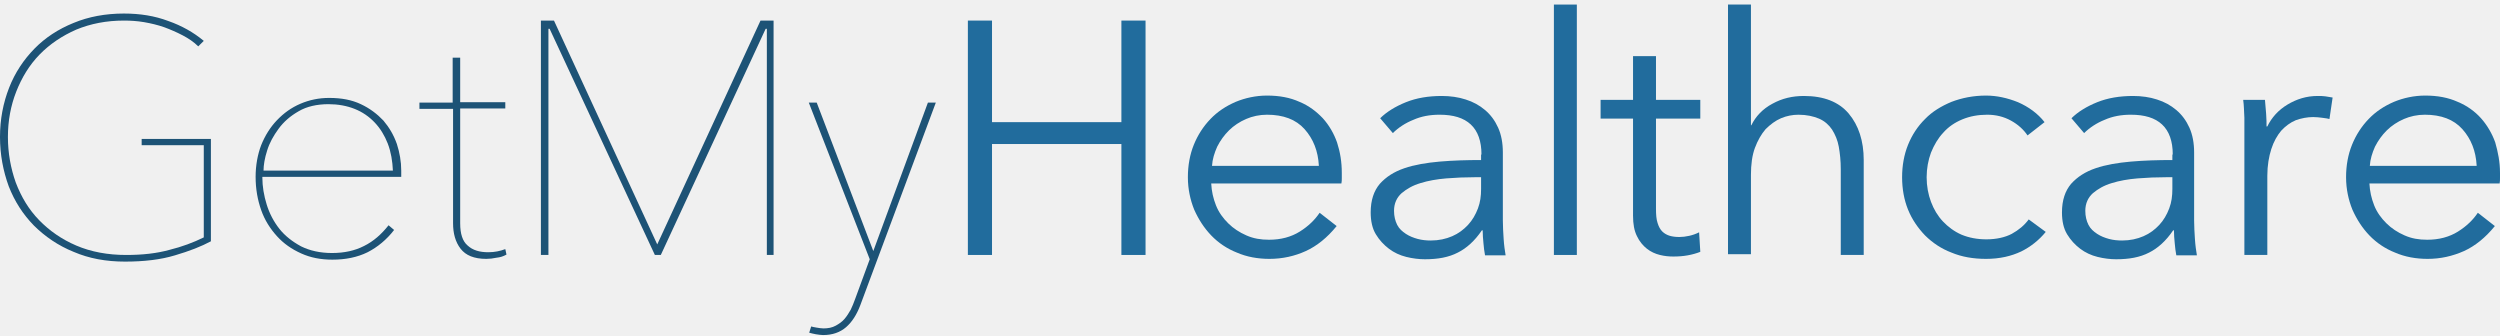
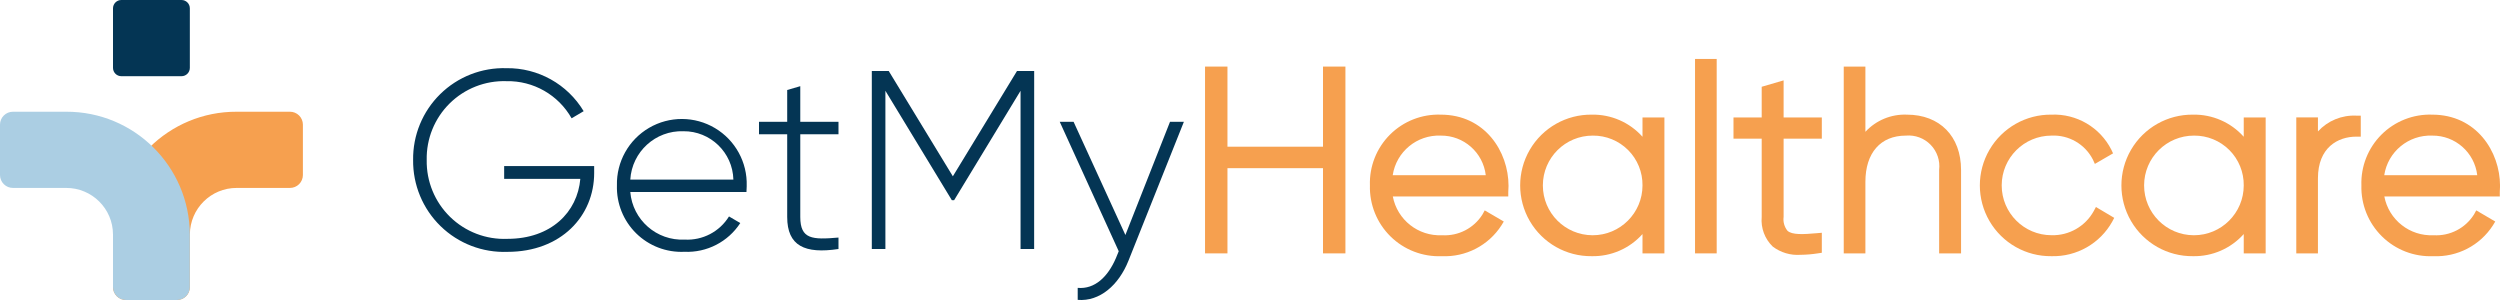
- <svg xmlns="http://www.w3.org/2000/svg" width="291" height="39" viewBox="0 0 291 39" fill="none">
-   <path opacity="0.9" d="M20.358 29.724C18.7 30.224 16.765 30.451 14.555 30.451C12.344 30.451 10.363 30.087 8.567 29.314C6.771 28.587 5.251 27.541 3.961 26.268C2.671 24.949 1.704 23.448 1.013 21.675C0.368 19.902 0 17.992 0 15.945C0 13.899 0.368 11.989 1.059 10.216C1.75 8.443 2.764 6.942 4.007 5.669C5.251 4.395 6.771 3.395 8.567 2.668C10.317 1.94 12.298 1.576 14.416 1.576C16.305 1.576 18.009 1.849 19.575 2.44C21.141 2.986 22.523 3.759 23.72 4.759L23.076 5.396C22.569 4.896 21.97 4.486 21.279 4.123C20.588 3.759 19.851 3.441 19.114 3.168C18.331 2.895 17.548 2.713 16.765 2.577C15.936 2.44 15.199 2.395 14.416 2.395C12.39 2.395 10.547 2.758 8.889 3.441C7.231 4.168 5.803 5.123 4.606 6.351C3.408 7.579 2.533 9.034 1.888 10.671C1.244 12.308 0.921 14.081 0.921 15.945C0.921 17.81 1.244 19.583 1.842 21.266C2.487 22.948 3.362 24.403 4.56 25.631C5.757 26.859 7.185 27.859 8.889 28.587C10.594 29.314 12.528 29.678 14.693 29.678C16.581 29.678 18.239 29.496 19.713 29.087C21.187 28.723 22.523 28.223 23.72 27.632V16.9H16.489V16.173H24.549V28.087C23.444 28.678 22.062 29.224 20.358 29.724Z" fill="#064168" />
-   <path opacity="0.9" d="M30.537 20.629C30.537 21.721 30.721 22.766 31.044 23.812C31.366 24.858 31.873 25.813 32.517 26.631C33.162 27.45 34.037 28.132 35.051 28.678C36.064 29.178 37.261 29.451 38.643 29.451C40.071 29.451 41.315 29.178 42.374 28.632C43.48 28.087 44.401 27.268 45.23 26.222L45.874 26.768C44.999 27.905 43.94 28.769 42.789 29.36C41.591 29.951 40.209 30.224 38.689 30.224C37.354 30.224 36.156 29.997 35.051 29.496C33.945 28.996 33.024 28.36 32.241 27.495C31.458 26.631 30.813 25.631 30.399 24.449C29.984 23.267 29.754 21.993 29.754 20.584C29.754 19.265 29.984 17.992 30.399 16.9C30.859 15.764 31.458 14.809 32.241 13.99C33.024 13.172 33.899 12.535 34.959 12.08C36.018 11.626 37.123 11.398 38.321 11.398C39.749 11.398 40.946 11.626 42.006 12.126C43.065 12.626 43.894 13.263 44.631 14.036C45.322 14.854 45.828 15.718 46.197 16.764C46.519 17.764 46.704 18.81 46.704 19.856V20.584H30.537V20.629ZM45.736 19.902C45.69 18.765 45.506 17.673 45.138 16.718C44.769 15.764 44.263 14.945 43.618 14.263C42.973 13.581 42.19 13.035 41.269 12.671C40.347 12.308 39.334 12.126 38.229 12.126C36.893 12.126 35.696 12.399 34.774 12.944C33.807 13.49 33.024 14.172 32.425 14.991C31.827 15.809 31.366 16.628 31.09 17.537C30.813 18.401 30.675 19.22 30.675 19.856H45.736V19.902Z" fill="#064168" />
-   <path opacity="0.9" d="M57.804 29.996C57.389 30.087 56.975 30.133 56.606 30.133C55.178 30.133 54.211 29.724 53.612 28.95C53.014 28.177 52.737 27.177 52.737 25.995V12.671H48.822V11.944H52.691V6.714H53.566V11.898H58.817V12.626H53.566V25.995C53.566 27.223 53.843 28.087 54.441 28.587C55.04 29.132 55.823 29.36 56.837 29.36C57.574 29.36 58.218 29.223 58.817 28.996L58.955 29.633C58.541 29.86 58.218 29.951 57.804 29.996Z" fill="#064168" />
-   <path opacity="0.9" d="M89.261 29.678V3.35H89.123L76.918 29.678H76.227L63.975 3.35H63.837V29.678H62.962V2.395H64.482L76.503 28.451L88.525 2.395H90.044V29.678H89.261Z" fill="#064168" />
-   <path opacity="0.9" d="M100.132 35.544C99.718 36.635 99.165 37.499 98.474 38.091C97.783 38.682 96.908 39 95.803 39C95.572 39 95.296 38.955 94.974 38.909C94.651 38.864 94.421 38.773 94.191 38.727L94.421 38C94.559 38.045 94.789 38.091 95.066 38.136C95.342 38.181 95.618 38.227 95.849 38.227C96.401 38.227 96.862 38.136 97.276 37.909C97.691 37.681 98.013 37.454 98.29 37.136C98.566 36.817 98.796 36.453 99.027 36.044C99.211 35.635 99.395 35.226 99.533 34.816L101.238 30.178L94.144 11.944H95.066L101.652 29.223L108.008 11.944H108.929L100.132 35.544Z" fill="#064168" />
-   <path d="M112.66 2.395H115.47V14.218H130.531V2.395H133.341V29.678H130.531V16.764H115.47V29.678H112.66V2.395Z" fill="#216C9D" />
-   <path d="M156.185 20.129C156.185 20.311 156.185 20.493 156.185 20.72C156.185 20.947 156.185 21.129 156.139 21.357H140.986C141.032 22.266 141.216 23.084 141.539 23.903C141.861 24.721 142.368 25.404 142.967 25.995C143.565 26.586 144.256 27.041 145.085 27.404C145.914 27.768 146.743 27.905 147.711 27.905C149.092 27.905 150.29 27.586 151.303 26.95C152.317 26.313 153.053 25.585 153.606 24.767L155.587 26.313C154.481 27.677 153.284 28.632 151.994 29.223C150.704 29.814 149.277 30.133 147.757 30.133C146.421 30.133 145.131 29.905 143.98 29.405C142.828 28.951 141.815 28.268 140.986 27.404C140.157 26.54 139.512 25.54 139.005 24.403C138.545 23.266 138.269 21.993 138.269 20.629C138.269 19.265 138.499 17.992 138.959 16.855C139.42 15.718 140.065 14.718 140.894 13.854C141.723 12.99 142.69 12.353 143.842 11.853C144.947 11.398 146.191 11.125 147.48 11.125C148.908 11.125 150.152 11.353 151.257 11.853C152.363 12.307 153.238 12.99 153.975 13.763C154.712 14.581 155.264 15.536 155.633 16.582C156.001 17.719 156.185 18.856 156.185 20.129ZM153.514 19.265C153.422 17.582 152.869 16.173 151.856 15.036C150.843 13.899 149.369 13.353 147.48 13.353C146.605 13.353 145.776 13.535 145.039 13.854C144.302 14.172 143.611 14.627 143.059 15.172C142.506 15.718 142.045 16.355 141.677 17.082C141.354 17.81 141.124 18.537 141.078 19.31H153.514V19.265Z" fill="#216C9D" />
-   <path d="M172.444 17.991C172.444 16.445 172.03 15.263 171.201 14.49C170.372 13.717 169.174 13.353 167.562 13.353C166.457 13.353 165.443 13.535 164.522 13.944C163.601 14.308 162.772 14.854 162.127 15.491L160.653 13.763C161.39 13.035 162.404 12.398 163.647 11.898C164.891 11.398 166.272 11.171 167.838 11.171C168.806 11.171 169.773 11.307 170.602 11.58C171.477 11.853 172.214 12.262 172.859 12.808C173.504 13.353 174.01 14.035 174.379 14.854C174.747 15.672 174.932 16.627 174.932 17.764V25.676C174.932 26.358 174.978 27.086 175.024 27.814C175.07 28.541 175.162 29.178 175.254 29.724H172.859C172.767 29.269 172.721 28.814 172.675 28.314C172.629 27.814 172.583 27.313 172.583 26.813H172.49C171.661 28.041 170.694 28.905 169.681 29.405C168.621 29.951 167.378 30.178 165.858 30.178C165.167 30.178 164.43 30.087 163.693 29.905C162.956 29.724 162.265 29.405 161.667 28.95C161.068 28.496 160.561 27.95 160.147 27.268C159.732 26.586 159.548 25.722 159.548 24.721C159.548 23.312 159.916 22.221 160.607 21.402C161.344 20.584 162.265 19.992 163.463 19.583C164.66 19.174 166.042 18.947 167.562 18.81C169.128 18.674 170.74 18.628 172.398 18.628V17.991H172.444ZM171.661 20.629C170.556 20.629 169.451 20.674 168.345 20.765C167.24 20.856 166.226 21.038 165.351 21.311C164.43 21.584 163.739 21.993 163.14 22.493C162.588 22.994 162.265 23.676 162.265 24.54C162.265 25.176 162.404 25.722 162.634 26.177C162.864 26.631 163.233 26.95 163.647 27.223C164.062 27.495 164.522 27.677 165.029 27.814C165.536 27.95 166.042 27.995 166.549 27.995C167.47 27.995 168.299 27.814 169.036 27.495C169.773 27.177 170.372 26.722 170.878 26.177C171.385 25.631 171.753 24.994 172.03 24.267C172.306 23.539 172.398 22.812 172.398 21.993V20.629H171.661Z" fill="#216C9D" />
-   <path d="M183.544 29.678H180.873V0.53H183.544V29.678Z" fill="#216C9D" />
-   <path d="M197.915 13.808H192.757V24.312C192.757 24.995 192.803 25.54 192.941 25.95C193.079 26.404 193.263 26.723 193.494 26.95C193.724 27.177 194.046 27.359 194.369 27.45C194.691 27.541 195.06 27.587 195.474 27.587C195.843 27.587 196.211 27.541 196.626 27.45C197.04 27.359 197.409 27.223 197.777 27.041L197.915 29.314C197.455 29.496 196.948 29.633 196.442 29.724C195.935 29.815 195.382 29.86 194.783 29.86C194.277 29.86 193.77 29.815 193.217 29.678C192.665 29.542 192.158 29.314 191.697 28.951C191.237 28.587 190.822 28.087 190.546 27.496C190.224 26.859 190.085 26.086 190.085 25.085V13.808H186.309V11.626H190.085V6.533H192.757V11.626H197.915V13.808Z" fill="#216C9D" />
-   <path d="M203.856 14.581C204.363 13.535 205.192 12.671 206.297 12.08C207.449 11.444 208.646 11.171 209.982 11.171C212.285 11.171 214.035 11.853 215.187 13.217C216.338 14.581 216.937 16.4 216.937 18.628V29.678H214.265V19.674C214.265 18.719 214.173 17.855 214.035 17.082C213.897 16.309 213.621 15.673 213.252 15.082C212.884 14.536 212.377 14.081 211.732 13.808C211.087 13.535 210.304 13.354 209.337 13.354C208.646 13.354 207.955 13.49 207.311 13.763C206.666 14.036 206.067 14.49 205.514 15.036C205.008 15.627 204.593 16.355 204.271 17.219C203.948 18.083 203.81 19.174 203.81 20.356V29.587H201.139V0.53H203.81V14.581H203.856Z" fill="#216C9D" />
-   <path d="M236.006 15.763C235.545 15.081 234.9 14.49 234.071 14.036C233.242 13.581 232.321 13.353 231.308 13.353C230.249 13.353 229.281 13.535 228.406 13.899C227.531 14.263 226.794 14.763 226.195 15.445C225.597 16.082 225.136 16.855 224.768 17.764C224.445 18.628 224.261 19.629 224.261 20.629C224.261 21.675 224.445 22.63 224.768 23.494C225.09 24.358 225.551 25.131 226.149 25.767C226.748 26.404 227.485 26.95 228.314 27.314C229.189 27.677 230.156 27.859 231.216 27.859C232.367 27.859 233.381 27.632 234.164 27.223C234.993 26.768 235.637 26.222 236.144 25.54L238.125 26.995C237.342 27.95 236.374 28.723 235.269 29.269C234.117 29.814 232.782 30.133 231.17 30.133C229.696 30.133 228.36 29.905 227.163 29.405C225.965 28.951 224.952 28.268 224.077 27.404C223.248 26.54 222.557 25.54 222.096 24.403C221.636 23.266 221.405 21.993 221.405 20.629C221.405 19.265 221.636 17.992 222.096 16.855C222.557 15.718 223.202 14.718 224.077 13.854C224.906 12.99 225.965 12.353 227.163 11.853C228.36 11.398 229.696 11.125 231.17 11.125C232.413 11.125 233.657 11.398 234.9 11.898C236.144 12.444 237.203 13.217 237.986 14.217L236.006 15.763Z" fill="#216C9D" />
-   <path d="M252.909 17.991C252.909 16.445 252.495 15.263 251.666 14.49C250.837 13.717 249.639 13.353 248.027 13.353C246.922 13.353 245.908 13.535 244.987 13.944C244.066 14.308 243.237 14.854 242.592 15.491L241.118 13.763C241.855 13.035 242.868 12.398 244.112 11.898C245.356 11.398 246.737 11.171 248.303 11.171C249.271 11.171 250.238 11.307 251.067 11.58C251.942 11.853 252.679 12.262 253.324 12.808C253.969 13.353 254.475 14.035 254.844 14.854C255.212 15.672 255.396 16.627 255.396 17.764V25.676C255.396 26.358 255.442 27.086 255.489 27.814C255.535 28.541 255.627 29.178 255.719 29.724H253.324C253.232 29.269 253.186 28.814 253.139 28.314C253.093 27.814 253.047 27.313 253.047 26.813H252.955C252.126 28.041 251.159 28.905 250.146 29.405C249.086 29.951 247.843 30.178 246.323 30.178C245.632 30.178 244.895 30.087 244.158 29.905C243.421 29.724 242.73 29.405 242.131 28.95C241.533 28.496 241.026 27.95 240.611 27.268C240.197 26.586 240.013 25.722 240.013 24.721C240.013 23.312 240.381 22.221 241.072 21.402C241.809 20.584 242.73 19.992 243.928 19.583C245.125 19.174 246.507 18.947 248.027 18.81C249.593 18.674 251.205 18.628 252.863 18.628V17.991H252.909ZM252.126 20.629C251.021 20.629 249.915 20.674 248.81 20.765C247.705 20.856 246.691 21.038 245.816 21.311C244.895 21.584 244.204 21.993 243.605 22.493C243.053 22.994 242.73 23.676 242.73 24.54C242.73 25.176 242.868 25.722 243.099 26.177C243.329 26.631 243.697 26.95 244.112 27.223C244.526 27.495 244.987 27.677 245.494 27.814C246 27.95 246.507 27.995 247.014 27.995C247.935 27.995 248.764 27.814 249.501 27.495C250.238 27.177 250.837 26.722 251.343 26.177C251.85 25.631 252.218 24.994 252.495 24.267C252.771 23.539 252.863 22.812 252.863 21.993V20.629H252.126Z" fill="#216C9D" />
-   <path d="M261.246 13.717C261.2 12.944 261.2 12.262 261.107 11.625H263.641C263.687 12.126 263.733 12.671 263.779 13.262C263.825 13.854 263.825 14.354 263.825 14.717H263.917C264.424 13.672 265.207 12.808 266.266 12.171C267.325 11.534 268.477 11.171 269.766 11.171C270.089 11.171 270.411 11.171 270.688 11.216C270.964 11.262 271.24 11.307 271.517 11.352L271.148 13.854C271.01 13.808 270.734 13.763 270.365 13.717C269.997 13.672 269.628 13.626 269.26 13.626C268.569 13.626 267.878 13.763 267.233 13.99C266.588 14.263 266.036 14.672 265.529 15.218C265.068 15.763 264.654 16.491 264.378 17.355C264.101 18.219 263.917 19.265 263.917 20.447V29.678H261.246V15.582C261.246 15.127 261.246 14.49 261.246 13.717Z" fill="#216C9D" />
-   <path d="M291 20.129C291 20.311 291 20.493 291 20.72C291 20.947 291 21.129 290.954 21.357H275.8C275.847 22.266 276.031 23.084 276.353 23.903C276.676 24.721 277.182 25.404 277.781 25.995C278.38 26.586 279.071 27.041 279.9 27.404C280.729 27.768 281.558 27.905 282.525 27.905C283.907 27.905 285.104 27.586 286.118 26.95C287.131 26.313 287.868 25.585 288.421 24.767L290.401 26.313C289.296 27.677 288.098 28.632 286.809 29.223C285.473 29.814 284.091 30.133 282.571 30.133C281.235 30.133 279.946 29.905 278.794 29.405C277.643 28.951 276.63 28.268 275.8 27.404C274.971 26.54 274.327 25.54 273.82 24.403C273.359 23.266 273.083 21.993 273.083 20.629C273.083 19.265 273.313 17.992 273.774 16.855C274.234 15.718 274.879 14.718 275.708 13.854C276.537 12.99 277.505 12.353 278.656 11.853C279.762 11.398 281.005 11.125 282.295 11.125C283.723 11.125 284.966 11.353 286.072 11.853C287.177 12.307 288.098 12.99 288.789 13.763C289.48 14.536 290.079 15.536 290.447 16.582C290.77 17.719 291 18.856 291 20.129ZM288.282 19.265C288.19 17.582 287.638 16.173 286.624 15.036C285.611 13.899 284.137 13.353 282.249 13.353C281.374 13.353 280.545 13.535 279.808 13.854C279.071 14.172 278.38 14.627 277.827 15.172C277.274 15.718 276.814 16.355 276.445 17.082C276.123 17.81 275.893 18.537 275.847 19.31H288.282V19.265Z" fill="#216C9D" />
+ <svg xmlns="http://www.w3.org/2000/svg" width="250" height="30" viewBox="0 0 250 30">
+   <defs>
+     <clipPath id="clip-Artboard_1">
+       <rect width="250" height="30" />
+     </clipPath>
+   </defs>
+   <g id="Artboard_1" data-name="Artboard – 1" clip-path="url(#clip-Artboard_1)">
+     <rect width="250" height="30" fill="#fff" />
+     <g id="Group_355" data-name="Group 355" transform="translate(-2.5 -2.5)">
+       <g id="Group_351" data-name="Group 351">
+         <g id="Group_350" data-name="Group 350">
+           <path id="Path_403" data-name="Path 403" d="M31.485,13.673H26.173A12.322,12.322,0,0,0,13.8,25.944v5.269A1.292,1.292,0,0,0,15.1,32.5h5.088a1.292,1.292,0,0,0,1.3-1.287V25.944a4.671,4.671,0,0,1,4.69-4.651h5.312a1.292,1.292,0,0,0,1.3-1.287V14.96A1.292,1.292,0,0,0,31.485,13.673Z" fill="#f6a04f" />
+           <path id="Path_404" data-name="Path 404" d="M3.8,13.673H9.111A12.322,12.322,0,0,1,21.483,25.944v5.269a1.292,1.292,0,0,1-1.3,1.287H15.1a1.292,1.292,0,0,1-1.3-1.287V25.944a4.67,4.67,0,0,0-4.689-4.651H3.8a1.292,1.292,0,0,1-1.3-1.287V14.96A1.292,1.292,0,0,1,3.8,13.673Z" fill="#abcee3" />
+         </g>
+         <rect id="Rectangle_162" data-name="Rectangle 162" width="7.62" height="7.684" rx="0.833" transform="translate(13.8 10.12) rotate(-90)" fill="#043554" />
+       </g>
+       <g id="Group_354" data-name="Group 354">
+         <g id="Group_352" data-name="Group 352">
+           <path id="Path_405" data-name="Path 405" d="M61.917,19.8c0,4.3-3.308,7.885-8.668,7.885A9.086,9.086,0,0,1,43.812,18.5a9.06,9.06,0,0,1,9.334-9.182,8.864,8.864,0,0,1,7.72,4.3l-1.206.712a7.308,7.308,0,0,0-6.514-3.713A7.725,7.725,0,0,0,45.171,18.5a7.751,7.751,0,0,0,8.078,7.884c4.359,0,7-2.669,7.283-6H52.916V19.108h9Z" fill="#043554" />
+           <path id="Path_406" data-name="Path 406" d="M77.172,21.093c0,.2-.026.406-.026.61H65.529a5.2,5.2,0,0,0,5.437,4.756A4.887,4.887,0,0,0,75.4,24.144l1.128.661a6.331,6.331,0,0,1-5.59,2.875,6.453,6.453,0,0,1-6.745-6.638,6.491,6.491,0,1,1,12.977.051Zm-11.643-.636H75.838a4.961,4.961,0,0,0-5-4.834A5.152,5.152,0,0,0,65.529,20.457Z" fill="#043554" />
+           <path id="Path_407" data-name="Path 407" d="M82.528,15.929v8.266c0,2.238,1.206,2.289,3.821,2.06V27.4c-3.36.508-5.129-.306-5.129-3.2V15.929H78.4V14.683H81.22V11.5l1.308-.382v3.561h3.821v1.246Z" fill="#043554" />
+           <path id="Path_408" data-name="Path 408" d="M105.914,27.4h-1.359V11.579L97.914,22.517h-.232L91.04,11.579V27.4H89.681V9.6h1.692l6.412,10.53L104.2,9.6h1.718Z" fill="#043554" />
+           <path id="Path_409" data-name="Path 409" d="M120.887,14.683l-5.54,13.887c-.974,2.442-2.872,4.1-5.077,3.917v-1.2c1.718.153,3.025-1.118,3.821-2.975l.282-.687-5.9-12.946h1.385L115.039,26,119.5,14.683Z" fill="#043554" />
+         </g>
+         <g id="Group_353" data-name="Group 353">
+           <path id="Path_410" data-name="Path 410" d="M134.8,17.17h-9.554V9.158h-2.242V27.838h2.242V19.317H134.8v8.521h2.242V9.158H134.8Z" fill="#f6a04f" />
+           <path id="Path_411" data-name="Path 411" d="M146.576,13.965a6.849,6.849,0,0,0-7.084,7.077,6.9,6.9,0,0,0,7.187,7.076,6.739,6.739,0,0,0,5.969-3.087l.23-.378-1.906-1.116-.218.4a4.459,4.459,0,0,1-4.049,2.087,4.777,4.777,0,0,1-4.924-3.88h11.546V21.7c0-.093.006-.186.012-.279.007-.111.014-.221.014-.331C153.353,17.637,150.978,13.965,146.576,13.965Zm-4.805,6.054a4.668,4.668,0,0,1,4.805-3.958,4.484,4.484,0,0,1,4.5,3.958Z" fill="#f6a04f" />
+           <path id="Path_412" data-name="Path 412" d="M166.75,16.177a6.624,6.624,0,0,0-5.072-2.212,7.077,7.077,0,1,0,0,14.153,6.626,6.626,0,0,0,5.072-2.212v1.932h2.191V14.246H166.75Zm0,4.865a4.982,4.982,0,1,1-4.97-4.981A4.922,4.922,0,0,1,166.75,21.042Z" fill="#f6a04f" />
+           <rect id="Rectangle_163" data-name="Rectangle 163" width="2.166" height="19.443" transform="translate(172.003 8.395)" fill="#f6a04f" />
+           <path id="Path_413" data-name="Path 413" d="M180.861,10.537l-2.191.64v3.069h-2.821v2.121h2.821v7.828a3.655,3.655,0,0,0,1.106,2.964,4.116,4.116,0,0,0,2.773.822,11.892,11.892,0,0,0,1.758-.148l.375-.057v-2l-.481.042c-1.389.123-2.489.181-2.954-.241a1.819,1.819,0,0,1-.386-1.382V16.367h3.821V14.246h-3.821Z" fill="#f6a04f" />
+           <path id="Path_414" data-name="Path 414" d="M193.189,13.965a5.356,5.356,0,0,0-4.149,1.715V9.158h-2.166v18.68h2.166V20.685c0-2.895,1.512-4.624,4.046-4.624a3.076,3.076,0,0,1,3.328,3.429v8.348h2.192V19.49C198.606,16.134,196.479,13.965,193.189,13.965Z" fill="#f6a04f" />
+           <path id="Path_415" data-name="Path 415" d="M211.875,23.607a4.676,4.676,0,0,1-4.225,2.414,4.98,4.98,0,1,1,0-9.96,4.415,4.415,0,0,1,4.137,2.391l.2.439,1.818-1.055-.168-.361a6.415,6.415,0,0,0-5.991-3.51,7.077,7.077,0,1,0,0,14.153,6.754,6.754,0,0,0,6.084-3.466l.192-.367L212.093,23.2Z" fill="#f6a04f" />
+           <path id="Path_416" data-name="Path 416" d="M226.874,16.176a6.625,6.625,0,0,0-5.072-2.211,7.077,7.077,0,1,0,0,14.153,6.624,6.624,0,0,0,5.072-2.212v1.932h2.192V14.246h-2.192Zm0,4.866a4.982,4.982,0,1,1-4.969-4.981A4.922,4.922,0,0,1,226.874,21.042Z" fill="#f6a04f" />
+           <path id="Path_417" data-name="Path 417" d="M234.294,15.643v-1.4h-2.166V27.838h2.166V20.329c0-3.071,1.984-4.165,3.841-4.165h.442v-2.1h-.442A4.885,4.885,0,0,0,234.294,15.643Z" fill="#f6a04f" />
+           <path id="Path_418" data-name="Path 418" d="M245.724,13.965a6.848,6.848,0,0,0-7.084,7.077,6.9,6.9,0,0,0,7.186,7.076,6.738,6.738,0,0,0,5.969-3.087l.23-.378-1.9-1.116-.219.4a4.459,4.459,0,0,1-4.049,2.087,4.778,4.778,0,0,1-4.924-3.88h11.546V21.7c0-.093.006-.186.012-.279.007-.111.014-.221.014-.331C252.5,17.637,250.125,13.965,245.724,13.965Zm-4.8,6.054a4.668,4.668,0,0,1,4.8-3.958,4.484,4.484,0,0,1,4.5,3.958Z" fill="#f6a04f" />
+         </g>
+       </g>
+     </g>
+   </g>
</svg>
